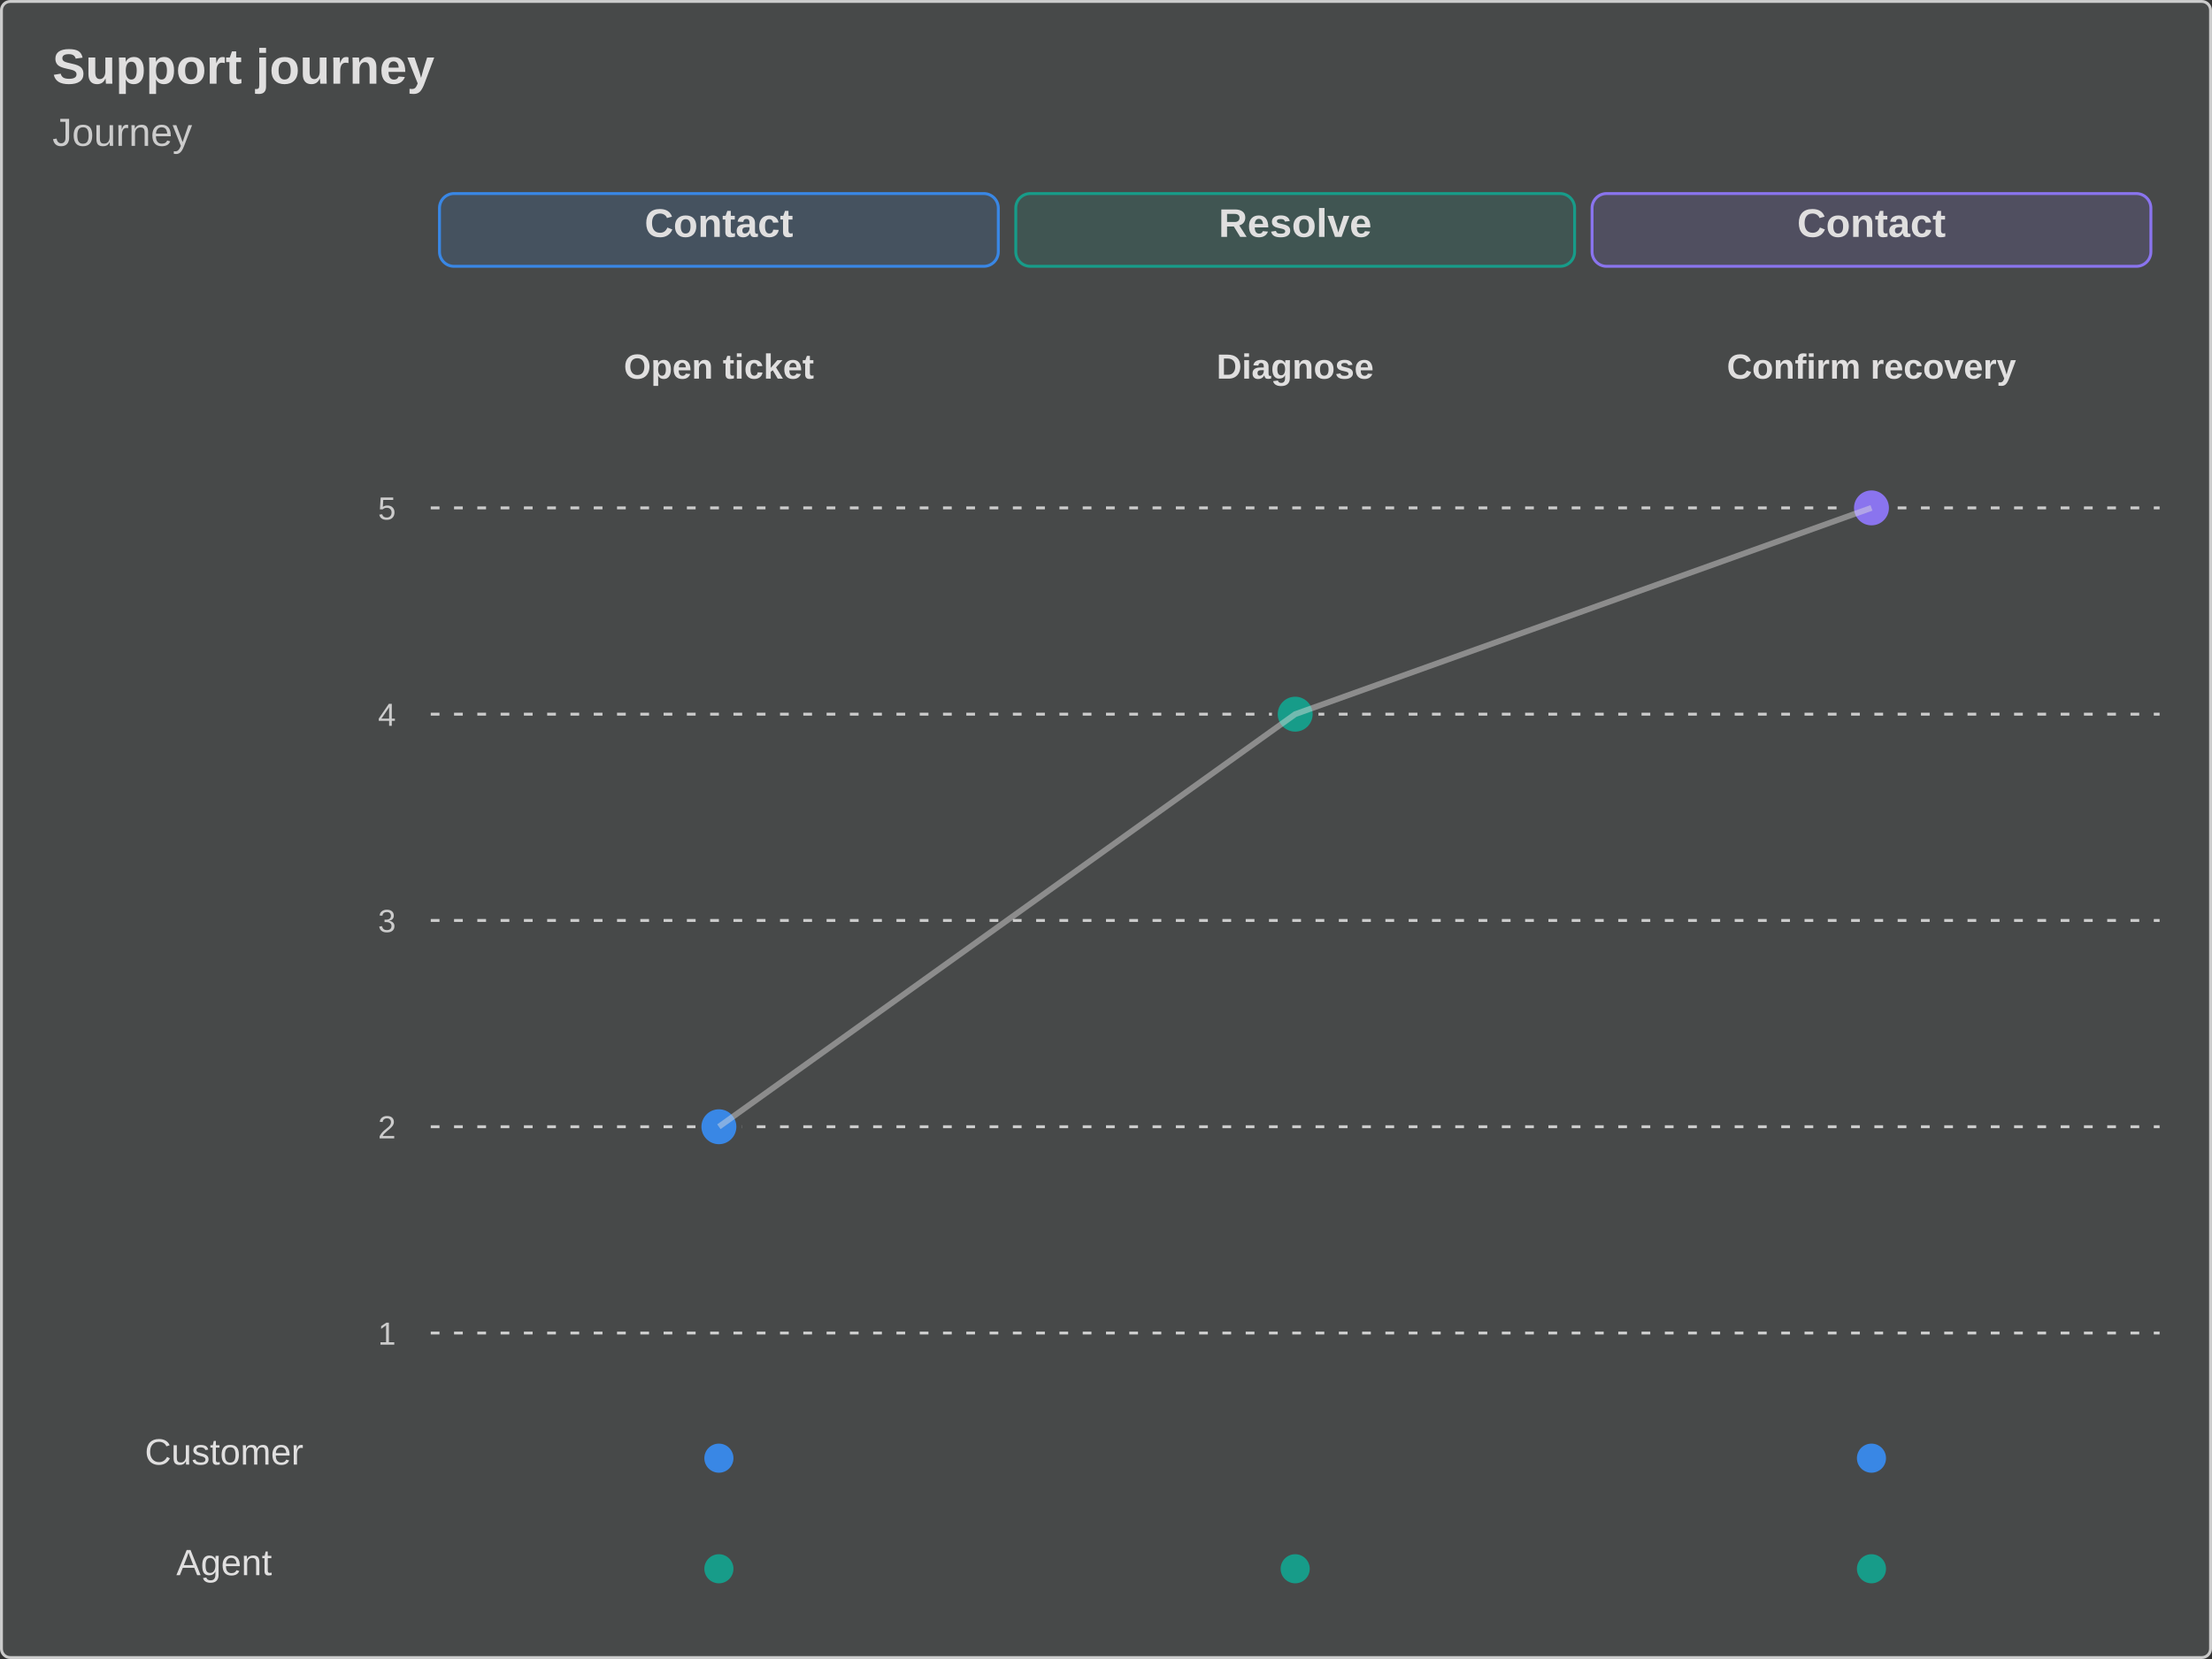
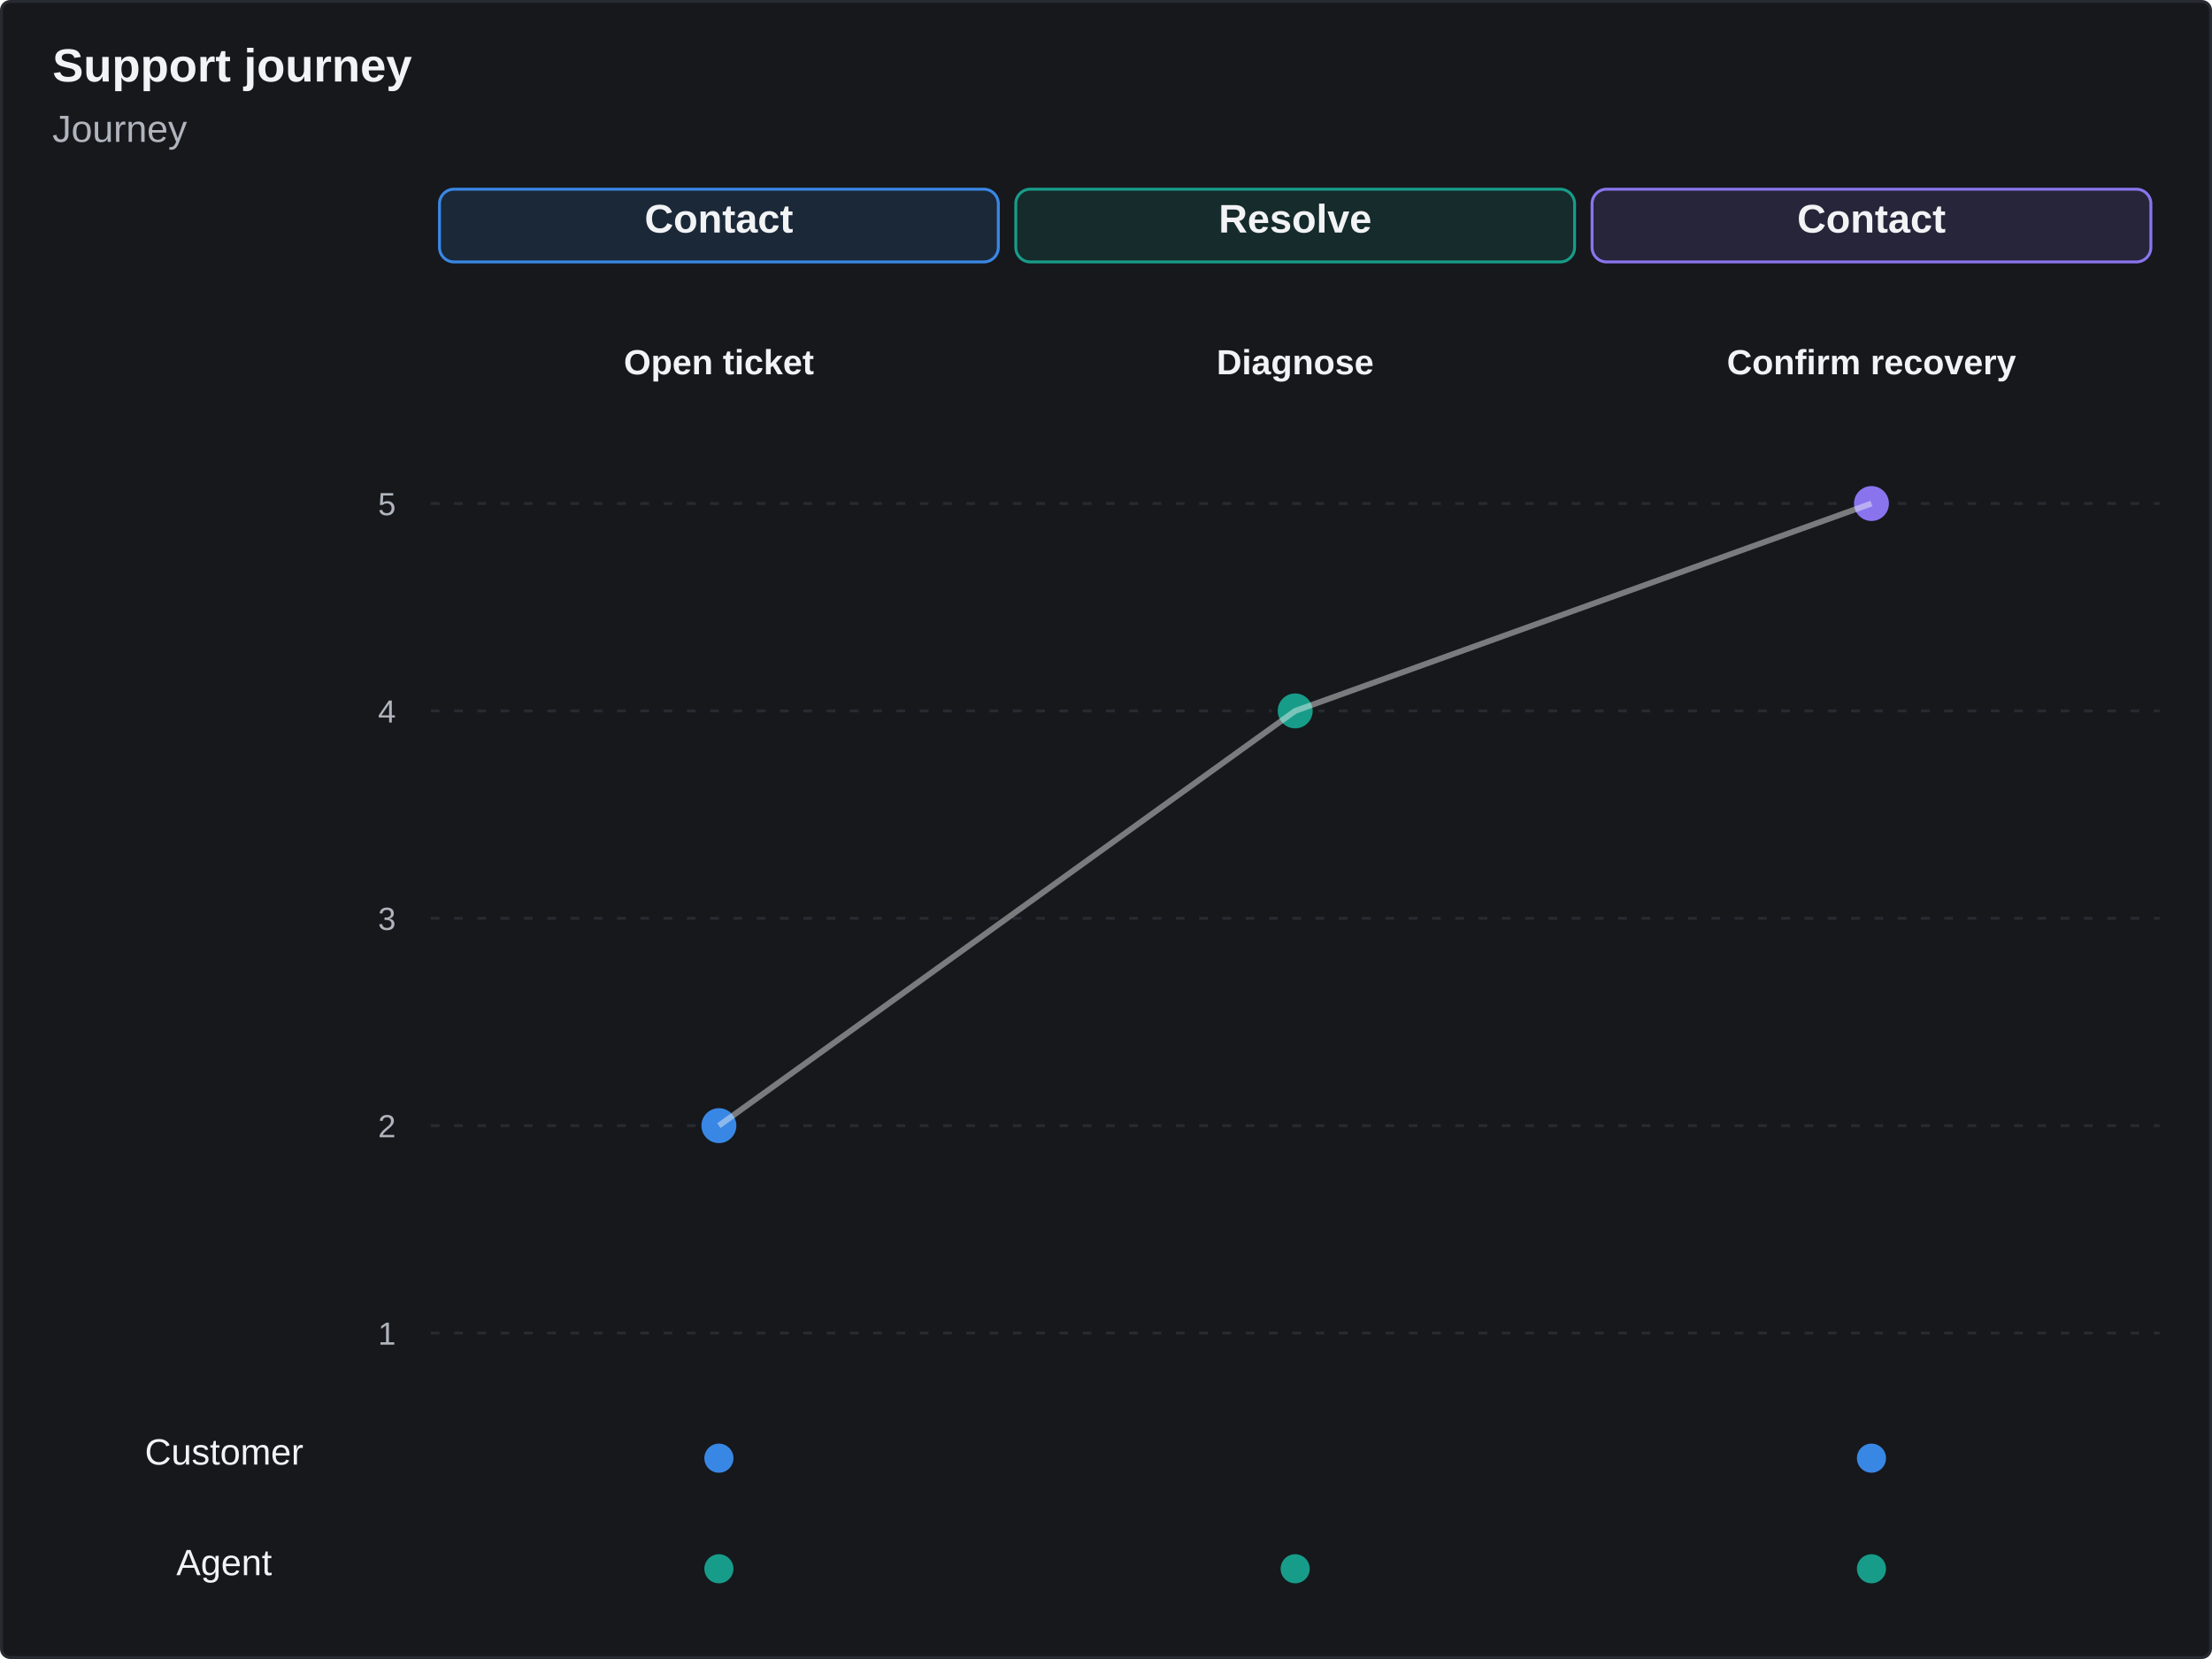
- <svg xmlns="http://www.w3.org/2000/svg" id="cfx-visual-0cdbbfd2" width="760" height="570" viewBox="0 0 760 570" role="img" aria-labelledby="cfx-visual-0cdbbfd2-title cfx-visual-0cdbbfd2-desc" preserveAspectRatio="xMidYMid meet" shape-rendering="geometricPrecision" text-rendering="geometricPrecision" data-cfx-look="graphite" style="max-width:100%;height:auto;display:block" data-cfx-label-layout="measured" data-cfx-label-count="15" data-cfx-label-dropped="0">
+ <svg xmlns="http://www.w3.org/2000/svg" id="cfx-visual-46ced35e" width="760" height="570" viewBox="0 0 760 570" role="img" aria-labelledby="cfx-visual-46ced35e-title cfx-visual-46ced35e-desc" preserveAspectRatio="xMidYMid meet" shape-rendering="geometricPrecision" text-rendering="geometricPrecision" data-cfx-look="graphite" style="max-width:100%;height:auto;display:block" data-cfx-label-layout="measured" data-cfx-label-count="15" data-cfx-label-dropped="0">
  <defs>
-     <style>#cfx-visual-0cdbbfd2 .cfx-guide-stroke,#cfx-visual-0cdbbfd2 .cfx-premium-stroke{vector-effect:non-scaling-stroke;shape-rendering:geometricPrecision}#cfx-visual-0cdbbfd2 text{text-rendering:geometricPrecision;-webkit-font-smoothing:antialiased}</style>
-     <clipPath id="cfx-visual-0cdbbfd2-visualCardClip">
+     <style>#cfx-visual-46ced35e .cfx-guide-stroke,#cfx-visual-46ced35e .cfx-premium-stroke{vector-effect:non-scaling-stroke;shape-rendering:geometricPrecision}#cfx-visual-46ced35e text{text-rendering:geometricPrecision;-webkit-font-smoothing:antialiased}</style>
+     <clipPath id="cfx-visual-46ced35e-visualCardClip">
      <rect x="0" y="0" width="760" height="570" rx="3" />
    </clipPath>
  </defs>
-   <rect data-cfx-role="visual-background" width="100%" height="100%" fill="#333333" />
-   <rect data-cfx-role="visual-card" class="cfx-guide-stroke" x="0.5" y="0.5" width="759" height="569" rx="3" fill="#474949" stroke="#CCCCCC" />
-   <text data-cfx-role="visual-title" x="18" y="28.75" fill="#E0DFDF" font-family="Calibri, Carlito, Segoe UI, Arial, system-ui, sans-serif" font-size="17" font-weight="700" data-cfx-label-original="Support journey" data-cfx-label-status="placed" data-cfx-label-x="18" data-cfx-label-y="16" data-cfx-label-width="114.542" data-cfx-label-height="17">Support journey</text>
-   <text data-cfx-role="visual-subtitle" x="18" y="50.125" fill="#CCCCCC" font-family="Calibri, Carlito, Segoe UI, Arial, system-ui, sans-serif" font-size="13.5" data-cfx-label-original="Journey" data-cfx-label-status="placed" data-cfx-label-x="18" data-cfx-label-y="40" data-cfx-label-width="43.058" data-cfx-label-height="13.5">Journey</text>
-   <line x1="148" x2="742" y1="458" y2="458" stroke="#CCCCCC" stroke-dasharray="3 5" />
-   <text data-cfx-role="journey-score-tick" x="136" y="462" text-anchor="end" fill="#CCCCCC" font-family="Calibri, Carlito, Segoe UI, Arial, system-ui, sans-serif" font-size="11" font-weight="400" data-cfx-label-original="1" data-cfx-label-status="placed" data-cfx-label-x="130.425" data-cfx-label-y="453.75" data-cfx-label-width="5.575" data-cfx-label-height="11">1</text>
-   <line x1="148" x2="742" y1="387.125" y2="387.125" stroke="#CCCCCC" stroke-dasharray="3 5" />
-   <text data-cfx-role="journey-score-tick" x="136" y="391.125" text-anchor="end" fill="#CCCCCC" font-family="Calibri, Carlito, Segoe UI, Arial, system-ui, sans-serif" font-size="11" font-weight="400" data-cfx-label-original="2" data-cfx-label-status="placed" data-cfx-label-x="130.425" data-cfx-label-y="382.875" data-cfx-label-width="5.575" data-cfx-label-height="11">2</text>
-   <line x1="148" x2="742" y1="316.25" y2="316.25" stroke="#CCCCCC" stroke-dasharray="3 5" />
-   <text data-cfx-role="journey-score-tick" x="136" y="320.25" text-anchor="end" fill="#CCCCCC" font-family="Calibri, Carlito, Segoe UI, Arial, system-ui, sans-serif" font-size="11" font-weight="400" data-cfx-label-original="3" data-cfx-label-status="placed" data-cfx-label-x="130.425" data-cfx-label-y="312" data-cfx-label-width="5.575" data-cfx-label-height="11">3</text>
-   <line x1="148" x2="742" y1="245.375" y2="245.375" stroke="#CCCCCC" stroke-dasharray="3 5" />
-   <text data-cfx-role="journey-score-tick" x="136" y="249.375" text-anchor="end" fill="#CCCCCC" font-family="Calibri, Carlito, Segoe UI, Arial, system-ui, sans-serif" font-size="11" font-weight="400" data-cfx-label-original="4" data-cfx-label-status="placed" data-cfx-label-x="130.425" data-cfx-label-y="241.125" data-cfx-label-width="5.575" data-cfx-label-height="11">4</text>
-   <line x1="148" x2="742" y1="174.5" y2="174.5" stroke="#CCCCCC" stroke-dasharray="3 5" />
-   <text data-cfx-role="journey-score-tick" x="136" y="178.5" text-anchor="end" fill="#CCCCCC" font-family="Calibri, Carlito, Segoe UI, Arial, system-ui, sans-serif" font-size="11" font-weight="400" data-cfx-label-original="5" data-cfx-label-status="placed" data-cfx-label-x="130.425" data-cfx-label-y="170.25" data-cfx-label-width="5.575" data-cfx-label-height="11">5</text>
+   <rect data-cfx-role="visual-card" class="cfx-guide-stroke" x="0.5" y="0.5" width="759" height="569" rx="3" fill="#16181C" stroke="#272A30" />
+   <text data-cfx-role="visual-title" x="18" y="28" fill="#F2F3F5" font-family="Calibri, Carlito, Segoe UI, Arial, system-ui, sans-serif" font-size="16" font-weight="700" data-cfx-label-original="Support journey" data-cfx-label-status="placed" data-cfx-label-x="18" data-cfx-label-y="16" data-cfx-label-width="107.805" data-cfx-label-height="16">Support journey</text>
+   <text data-cfx-role="visual-subtitle" x="18" y="48.75" fill="#B0B4BC" font-family="Calibri, Carlito, Segoe UI, Arial, system-ui, sans-serif" font-size="13" data-cfx-label-original="Journey" data-cfx-label-status="placed" data-cfx-label-x="18" data-cfx-label-y="39" data-cfx-label-width="41.463" data-cfx-label-height="13">Journey</text>
+   <line x1="148" x2="742" y1="458" y2="458" stroke="#272A30" stroke-dasharray="3 5" />
+   <text data-cfx-role="journey-score-tick" x="136" y="462" text-anchor="end" fill="#B0B4BC" font-family="Calibri, Carlito, Segoe UI, Arial, system-ui, sans-serif" font-size="11" font-weight="400" data-cfx-label-original="1" data-cfx-label-status="placed" data-cfx-label-x="130.425" data-cfx-label-y="453.75" data-cfx-label-width="5.575" data-cfx-label-height="11">1</text>
+   <line x1="148" x2="742" y1="386.75" y2="386.75" stroke="#272A30" stroke-dasharray="3 5" />
+   <text data-cfx-role="journey-score-tick" x="136" y="390.75" text-anchor="end" fill="#B0B4BC" font-family="Calibri, Carlito, Segoe UI, Arial, system-ui, sans-serif" font-size="11" font-weight="400" data-cfx-label-original="2" data-cfx-label-status="placed" data-cfx-label-x="130.425" data-cfx-label-y="382.5" data-cfx-label-width="5.575" data-cfx-label-height="11">2</text>
+   <line x1="148" x2="742" y1="315.5" y2="315.5" stroke="#272A30" stroke-dasharray="3 5" />
+   <text data-cfx-role="journey-score-tick" x="136" y="319.5" text-anchor="end" fill="#B0B4BC" font-family="Calibri, Carlito, Segoe UI, Arial, system-ui, sans-serif" font-size="11" font-weight="400" data-cfx-label-original="3" data-cfx-label-status="placed" data-cfx-label-x="130.425" data-cfx-label-y="311.25" data-cfx-label-width="5.575" data-cfx-label-height="11">3</text>
+   <line x1="148" x2="742" y1="244.25" y2="244.25" stroke="#272A30" stroke-dasharray="3 5" />
+   <text data-cfx-role="journey-score-tick" x="136" y="248.25" text-anchor="end" fill="#B0B4BC" font-family="Calibri, Carlito, Segoe UI, Arial, system-ui, sans-serif" font-size="11" font-weight="400" data-cfx-label-original="4" data-cfx-label-status="placed" data-cfx-label-x="130.425" data-cfx-label-y="240" data-cfx-label-width="5.575" data-cfx-label-height="11">4</text>
+   <line x1="148" x2="742" y1="173" y2="173" stroke="#272A30" stroke-dasharray="3 5" />
+   <text data-cfx-role="journey-score-tick" x="136" y="177" text-anchor="end" fill="#B0B4BC" font-family="Calibri, Carlito, Segoe UI, Arial, system-ui, sans-serif" font-size="11" font-weight="400" data-cfx-label-original="5" data-cfx-label-status="placed" data-cfx-label-x="130.425" data-cfx-label-y="168.75" data-cfx-label-width="5.575" data-cfx-label-height="11">5</text>
  <g data-cfx-role="journey-task" data-task-id="task-0" data-section-id="section-0" data-score="2">
-     <rect x="151" y="66.5" width="192" height="25" rx="5" fill="rgba(57,135,229,0.141)" stroke="#3987E5" />
+     <rect x="151" y="65" width="192" height="25" rx="5" fill="rgba(57,135,229,0.141)" stroke="#3987E5" />
    <g data-cfx-role="journey-section">
-       <text x="247" y="81.4" text-anchor="middle" fill="#E0DFDF" font-family="Calibri, Carlito, Segoe UI, Arial, system-ui, sans-serif" font-size="13.714" font-weight="700" data-cfx-label-original="Contact" data-cfx-label-status="placed" data-cfx-label-x="225.127" data-cfx-label-y="71.115" data-cfx-label-width="43.747" data-cfx-label-height="13.714">Contact</text>
+       <text x="247" y="79.9" text-anchor="middle" fill="#F2F3F5" font-family="Calibri, Carlito, Segoe UI, Arial, system-ui, sans-serif" font-size="13.714" font-weight="700" data-cfx-label-original="Contact" data-cfx-label-status="placed" data-cfx-label-x="225.127" data-cfx-label-y="69.615" data-cfx-label-width="43.747" data-cfx-label-height="13.714">Contact</text>
    </g>
    <g data-cfx-role="journey-task-label">
-       <text x="247" y="130.1" text-anchor="middle" fill="#E0DFDF" font-family="Calibri, Carlito, Segoe UI, Arial, system-ui, sans-serif" font-size="12" font-weight="600" data-cfx-label-original="Open ticket" data-cfx-label-status="placed" data-cfx-label-x="218.327" data-cfx-label-y="121.1" data-cfx-label-width="57.346" data-cfx-label-height="12">Open ticket</text>
+       <text x="247" y="128.6" text-anchor="middle" fill="#F2F3F5" font-family="Calibri, Carlito, Segoe UI, Arial, system-ui, sans-serif" font-size="12" font-weight="600" data-cfx-label-original="Open ticket" data-cfx-label-status="placed" data-cfx-label-x="218.327" data-cfx-label-y="119.6" data-cfx-label-width="57.346" data-cfx-label-height="12">Open ticket</text>
    </g>
-     <circle data-cfx-role="journey-score" cx="247" cy="387.125" r="7" fill="#3987E5" stroke="#474949" stroke-width="2" />
+     <circle data-cfx-role="journey-score" cx="247" cy="386.75" r="7" fill="#3987E5" stroke="#16181C" stroke-width="2" />
    <g data-cfx-role="journey-actor-label">
-       <text x="77" y="503.2" text-anchor="middle" fill="#E0DFDF" font-family="Calibri, Carlito, Segoe UI, Arial, system-ui, sans-serif" font-size="12.571" font-weight="500" data-cfx-label-original="Customer" data-cfx-label-status="placed" data-cfx-label-x="52.26" data-cfx-label-y="493.772" data-cfx-label-width="49.48" data-cfx-label-height="12.571">Customer</text>
+       <text x="77" y="503.2" text-anchor="middle" fill="#F2F3F5" font-family="Calibri, Carlito, Segoe UI, Arial, system-ui, sans-serif" font-size="12.571" font-weight="500" data-cfx-label-original="Customer" data-cfx-label-status="placed" data-cfx-label-x="52.26" data-cfx-label-y="493.772" data-cfx-label-width="49.48" data-cfx-label-height="12.571">Customer</text>
    </g>
    <circle data-cfx-role="journey-actor-membership" data-actor="Customer" cx="247" cy="501" r="5" fill="#3987E5" />
    <g data-cfx-role="journey-actor-label">
-       <text x="77" y="541.2" text-anchor="middle" fill="#E0DFDF" font-family="Calibri, Carlito, Segoe UI, Arial, system-ui, sans-serif" font-size="12.571" font-weight="500" data-cfx-label-original="Agent" data-cfx-label-status="placed" data-cfx-label-x="61.98" data-cfx-label-y="531.772" data-cfx-label-width="30.04" data-cfx-label-height="12.571">Agent</text>
+       <text x="77" y="541.2" text-anchor="middle" fill="#F2F3F5" font-family="Calibri, Carlito, Segoe UI, Arial, system-ui, sans-serif" font-size="12.571" font-weight="500" data-cfx-label-original="Agent" data-cfx-label-status="placed" data-cfx-label-x="61.98" data-cfx-label-y="531.772" data-cfx-label-width="30.04" data-cfx-label-height="12.571">Agent</text>
    </g>
    <circle data-cfx-role="journey-actor-membership" data-actor="Agent" cx="247" cy="539" r="5" fill="#179C89" />
  </g>
  <g data-cfx-role="journey-task" data-task-id="task-1" data-section-id="section-1" data-score="4">
-     <rect x="349" y="66.5" width="192" height="25" rx="5" fill="rgba(23,156,137,0.141)" stroke="#179C89" />
+     <rect x="349" y="65" width="192" height="25" rx="5" fill="rgba(23,156,137,0.141)" stroke="#179C89" />
    <g data-cfx-role="journey-section">
-       <text x="445" y="81.4" text-anchor="middle" fill="#E0DFDF" font-family="Calibri, Carlito, Segoe UI, Arial, system-ui, sans-serif" font-size="13.714" font-weight="700" data-cfx-label-original="Resolve" data-cfx-label-status="placed" data-cfx-label-x="423.05" data-cfx-label-y="71.115" data-cfx-label-width="43.901" data-cfx-label-height="13.714">Resolve</text>
+       <text x="445" y="79.9" text-anchor="middle" fill="#F2F3F5" font-family="Calibri, Carlito, Segoe UI, Arial, system-ui, sans-serif" font-size="13.714" font-weight="700" data-cfx-label-original="Resolve" data-cfx-label-status="placed" data-cfx-label-x="423.05" data-cfx-label-y="69.615" data-cfx-label-width="43.901" data-cfx-label-height="13.714">Resolve</text>
    </g>
    <g data-cfx-role="journey-task-label">
-       <text x="445" y="130.1" text-anchor="middle" fill="#E0DFDF" font-family="Calibri, Carlito, Segoe UI, Arial, system-ui, sans-serif" font-size="12" font-weight="600" data-cfx-label-original="Diagnose" data-cfx-label-status="placed" data-cfx-label-x="422.078" data-cfx-label-y="121.1" data-cfx-label-width="45.844" data-cfx-label-height="12">Diagnose</text>
+       <text x="445" y="128.6" text-anchor="middle" fill="#F2F3F5" font-family="Calibri, Carlito, Segoe UI, Arial, system-ui, sans-serif" font-size="12" font-weight="600" data-cfx-label-original="Diagnose" data-cfx-label-status="placed" data-cfx-label-x="422.078" data-cfx-label-y="119.6" data-cfx-label-width="45.844" data-cfx-label-height="12">Diagnose</text>
    </g>
-     <circle data-cfx-role="journey-score" cx="445" cy="245.375" r="7" fill="#179C89" stroke="#474949" stroke-width="2" />
+     <circle data-cfx-role="journey-score" cx="445" cy="244.25" r="7" fill="#179C89" stroke="#16181C" stroke-width="2" />
    <circle data-cfx-role="journey-actor-membership" data-actor="Agent" cx="445" cy="539" r="5" fill="#179C89" />
  </g>
  <g data-cfx-role="journey-task" data-task-id="task-2" data-section-id="section-2" data-score="5">
-     <rect x="547" y="66.5" width="192" height="25" rx="5" fill="rgba(138,116,238,0.141)" stroke="#8A74EE" />
+     <rect x="547" y="65" width="192" height="25" rx="5" fill="rgba(138,116,238,0.141)" stroke="#8A74EE" />
    <g data-cfx-role="journey-section">
-       <text x="643" y="81.4" text-anchor="middle" fill="#E0DFDF" font-family="Calibri, Carlito, Segoe UI, Arial, system-ui, sans-serif" font-size="13.714" font-weight="700" data-cfx-label-original="Contact" data-cfx-label-status="placed" data-cfx-label-x="621.127" data-cfx-label-y="71.115" data-cfx-label-width="43.747" data-cfx-label-height="13.714">Contact</text>
+       <text x="643" y="79.9" text-anchor="middle" fill="#F2F3F5" font-family="Calibri, Carlito, Segoe UI, Arial, system-ui, sans-serif" font-size="13.714" font-weight="700" data-cfx-label-original="Contact" data-cfx-label-status="placed" data-cfx-label-x="621.127" data-cfx-label-y="69.615" data-cfx-label-width="43.747" data-cfx-label-height="13.714">Contact</text>
    </g>
    <g data-cfx-role="journey-task-label">
-       <text x="643" y="130.1" text-anchor="middle" fill="#E0DFDF" font-family="Calibri, Carlito, Segoe UI, Arial, system-ui, sans-serif" font-size="12" font-weight="600" data-cfx-label-original="Confirm recovery" data-cfx-label-status="placed" data-cfx-label-x="600.136" data-cfx-label-y="121.1" data-cfx-label-width="85.729" data-cfx-label-height="12">Confirm recovery</text>
+       <text x="643" y="128.6" text-anchor="middle" fill="#F2F3F5" font-family="Calibri, Carlito, Segoe UI, Arial, system-ui, sans-serif" font-size="12" font-weight="600" data-cfx-label-original="Confirm recovery" data-cfx-label-status="placed" data-cfx-label-x="600.136" data-cfx-label-y="119.6" data-cfx-label-width="85.729" data-cfx-label-height="12">Confirm recovery</text>
    </g>
-     <circle data-cfx-role="journey-score" cx="643" cy="174.5" r="7" fill="#8A74EE" stroke="#474949" stroke-width="2" />
+     <circle data-cfx-role="journey-score" cx="643" cy="173" r="7" fill="#8A74EE" stroke="#16181C" stroke-width="2" />
    <circle data-cfx-role="journey-actor-membership" data-actor="Customer" cx="643" cy="501" r="5" fill="#3987E5" />
    <circle data-cfx-role="journey-actor-membership" data-actor="Agent" cx="643" cy="539" r="5" fill="#179C89" />
  </g>
-   <path data-cfx-role="journey-score-path" d="M247 387.125 L445 245.375 L643 174.5" fill="none" stroke="rgba(224,223,223,0.451)" stroke-width="2" />
+   <path data-cfx-role="journey-score-path" d="M247 386.75 L445 244.25 L643 173" fill="none" stroke="rgba(242,243,245,0.451)" stroke-width="2" />
</svg>
